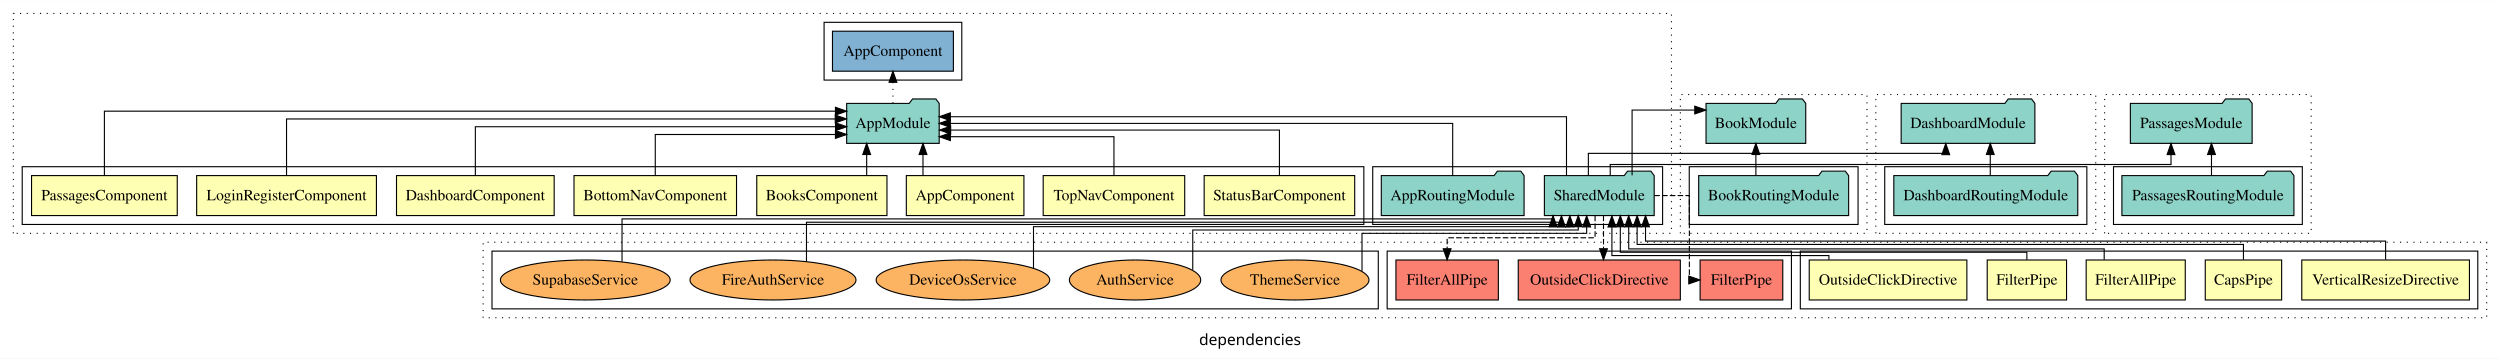
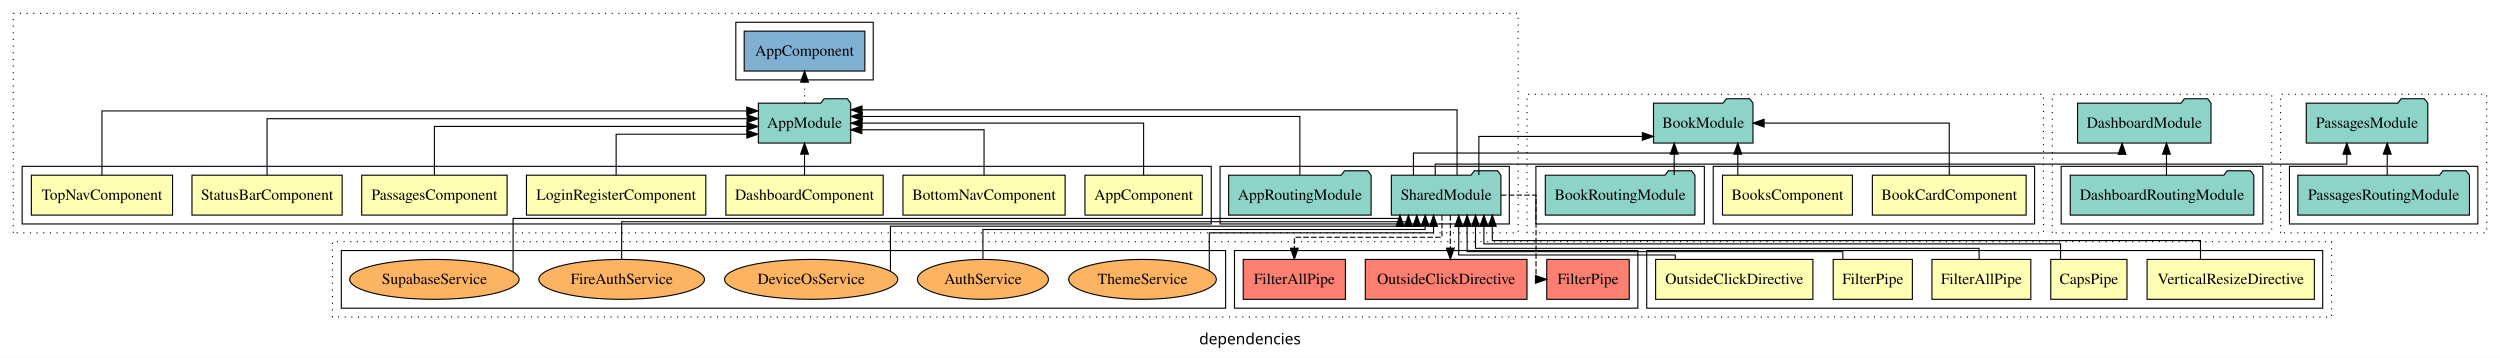
- <svg xmlns="http://www.w3.org/2000/svg" width="2251pt" height="323pt" viewBox="0.00 0.00 2251.00 322.80">
+ <svg xmlns="http://www.w3.org/2000/svg" width="2256pt" height="323pt" viewBox="0.00 0.00 2256.00 322.80">
  <g id="graph0" class="graph" transform="scale(1 1) rotate(0) translate(4 318.8)">
-     <polygon fill="white" stroke="transparent" points="-4,4 -4,-318.8 2247,-318.8 2247,4 -4,4" />
-     <text text-anchor="middle" x="1121.5" y="-8.2" font-family="sans-serif" font-size="14.00">dependencies</text>
+     <polygon fill="white" stroke="transparent" points="-4,4 -4,-318.8 2252,-318.8 2252,4 -4,4" />
+     <text text-anchor="middle" x="1124" y="-8.2" font-family="sans-serif" font-size="14.00">dependencies</text>
    <g id="clust1" class="cluster">
-       <polygon fill="none" stroke="black" stroke-dasharray="1,5" points="8,-108.8 8,-306.8 1501,-306.8 1501,-108.8 8,-108.8" />
+       <polygon fill="none" stroke="black" stroke-dasharray="1,5" points="8,-108.8 8,-306.8 1366,-306.8 1366,-108.8 8,-108.8" />
    </g>
    <g id="clust2" class="cluster">
-       <polygon fill="none" stroke="black" points="16,-116.8 16,-168.8 1224,-168.8 1224,-116.8 16,-116.8" />
-     </g>
-     <g id="clust11" class="cluster">
-       <polygon fill="none" stroke="black" points="1232,-116.8 1232,-168.8 1493,-168.8 1493,-116.8 1232,-116.8" />
-     </g>
-     <g id="clust13" class="cluster">
-       <polygon fill="none" stroke="black" points="738,-246.8 738,-298.8 862,-298.8 862,-246.8 738,-246.8" />
+       <polygon fill="none" stroke="black" points="16,-116.8 16,-168.8 1089,-168.8 1089,-116.8 16,-116.8" />
+     </g>
+     <g id="clust10" class="cluster">
+       <polygon fill="none" stroke="black" points="1097,-116.8 1097,-168.8 1358,-168.8 1358,-116.8 1097,-116.8" />
+     </g>
+     <g id="clust12" class="cluster">
+       <polygon fill="none" stroke="black" points="660,-246.8 660,-298.8 784,-298.8 784,-246.8 660,-246.8" />
+     </g>
+     <g id="clust20" class="cluster">
+       <polygon fill="none" stroke="black" stroke-dasharray="1,5" points="1374,-108.8 1374,-233.8 1840,-233.8 1840,-108.8 1374,-108.8" />
    </g>
    <g id="clust21" class="cluster">
-       <polygon fill="none" stroke="black" stroke-dasharray="1,5" points="1509,-108.8 1509,-233.8 1677,-233.8 1677,-108.8 1509,-108.8" />
-     </g>
-     <g id="clust23" class="cluster">
-       <polygon fill="none" stroke="black" points="1517,-116.8 1517,-168.8 1669,-168.8 1669,-116.8 1517,-116.8" />
-     </g>
-     <g id="clust33" class="cluster">
-       <polygon fill="none" stroke="black" stroke-dasharray="1,5" points="1685,-108.8 1685,-233.8 1883,-233.8 1883,-108.8 1685,-108.8" />
-     </g>
-     <g id="clust35" class="cluster">
-       <polygon fill="none" stroke="black" points="1693,-116.8 1693,-168.8 1875,-168.8 1875,-116.8 1693,-116.8" />
-     </g>
-     <g id="clust45" class="cluster">
-       <polygon fill="none" stroke="black" stroke-dasharray="1,5" points="1891,-108.8 1891,-233.8 2077,-233.8 2077,-108.8 1891,-108.8" />
-     </g>
-     <g id="clust47" class="cluster">
-       <polygon fill="none" stroke="black" points="1899,-116.8 1899,-168.8 2069,-168.8 2069,-116.8 1899,-116.8" />
-     </g>
-     <g id="clust57" class="cluster">
-       <polygon fill="none" stroke="black" stroke-dasharray="1,5" points="431,-32.8 431,-100.8 2235,-100.8 2235,-32.8 431,-32.8" />
+       <polygon fill="none" stroke="black" points="1542,-116.8 1542,-168.8 1832,-168.8 1832,-116.8 1542,-116.8" />
+     </g>
+     <g id="clust24" class="cluster">
+       <polygon fill="none" stroke="black" points="1382,-116.8 1382,-168.8 1534,-168.8 1534,-116.8 1382,-116.8" />
+     </g>
+     <g id="clust34" class="cluster">
+       <polygon fill="none" stroke="black" stroke-dasharray="1,5" points="1848,-108.8 1848,-233.8 2046,-233.8 2046,-108.8 1848,-108.8" />
+     </g>
+     <g id="clust36" class="cluster">
+       <polygon fill="none" stroke="black" points="1856,-116.8 1856,-168.8 2038,-168.8 2038,-116.8 1856,-116.8" />
+     </g>
+     <g id="clust46" class="cluster">
+       <polygon fill="none" stroke="black" stroke-dasharray="1,5" points="2054,-108.8 2054,-233.8 2240,-233.8 2240,-108.8 2054,-108.8" />
+     </g>
+     <g id="clust48" class="cluster">
+       <polygon fill="none" stroke="black" points="2062,-116.8 2062,-168.8 2232,-168.8 2232,-116.8 2062,-116.8" />
    </g>
    <g id="clust58" class="cluster">
-       <polygon fill="none" stroke="black" points="1617,-40.8 1617,-92.8 2227,-92.8 2227,-40.8 1617,-40.8" />
-     </g>
-     <g id="clust65" class="cluster">
-       <polygon fill="none" stroke="black" points="1245,-40.8 1245,-92.8 1609,-92.8 1609,-40.8 1245,-40.8" />
-     </g>
-     <g id="clust67" class="cluster">
-       <polygon fill="none" stroke="black" points="439,-40.8 439,-92.8 1237,-92.8 1237,-40.8 439,-40.8" />
+       <polygon fill="none" stroke="black" stroke-dasharray="1,5" points="296,-32.8 296,-100.8 2100,-100.8 2100,-32.8 296,-32.8" />
+     </g>
+     <g id="clust59" class="cluster">
+       <polygon fill="none" stroke="black" points="1482,-40.8 1482,-92.8 2092,-92.8 2092,-40.8 1482,-40.8" />
+     </g>
+     <g id="clust66" class="cluster">
+       <polygon fill="none" stroke="black" points="1110,-40.8 1110,-92.8 1474,-92.8 1474,-40.8 1110,-40.8" />
+     </g>
+     <g id="clust68" class="cluster">
+       <polygon fill="none" stroke="black" points="304,-40.8 304,-92.8 1102,-92.8 1102,-40.8 304,-40.8" />
    </g>
    <g id="node1" class="node">
-       <polygon fill="#ffffb3" stroke="black" points="917.94,-160.8 812.06,-160.8 812.06,-124.8 917.94,-124.8 917.94,-160.8" />
-       <text text-anchor="middle" x="865" y="-138.6" font-family="Times,serif" font-size="14.00">AppComponent</text>
+       <polygon fill="#ffffb3" stroke="black" points="1080.94,-160.8 975.06,-160.8 975.06,-124.8 1080.94,-124.8 1080.94,-160.8" />
+       <text text-anchor="middle" x="1028" y="-138.6" font-family="Times,serif" font-size="14.00">AppComponent</text>
+     </g>
+     <g id="node8" class="node">
+       <polygon fill="#8dd3c7" stroke="black" points="763.66,-225.8 760.66,-229.8 739.66,-229.8 736.66,-225.8 680.34,-225.8 680.34,-189.8 763.66,-189.8 763.66,-225.8" />
+       <text text-anchor="middle" x="722" y="-203.6" font-family="Times,serif" font-size="14.00">AppModule</text>
+     </g>
+     <g id="edge1" class="edge">
+       <path fill="none" stroke="black" d="M1028,-160.91C1028,-180.14 1028,-207.8 1028,-207.8 1028,-207.8 773.91,-207.8 773.91,-207.8" />
+       <polygon fill="black" stroke="black" points="773.91,-204.3 763.91,-207.8 773.91,-211.3 773.91,-204.3" />
+     </g>
+     <g id="node2" class="node">
+       <polygon fill="#ffffb3" stroke="black" points="957.16,-160.8 810.84,-160.8 810.84,-124.8 957.16,-124.8 957.16,-160.8" />
+       <text text-anchor="middle" x="884" y="-138.6" font-family="Times,serif" font-size="14.00">BottomNavComponent</text>
+     </g>
+     <g id="edge2" class="edge">
+       <path fill="none" stroke="black" d="M884,-160.82C884,-178.17 884,-201.8 884,-201.8 884,-201.8 773.72,-201.8 773.72,-201.8" />
+       <polygon fill="black" stroke="black" points="773.72,-198.3 763.72,-201.8 773.72,-205.3 773.72,-198.3" />
+     </g>
+     <g id="node3" class="node">
+       <polygon fill="#ffffb3" stroke="black" points="792.98,-160.8 651.02,-160.8 651.02,-124.8 792.98,-124.8 792.98,-160.8" />
+       <text text-anchor="middle" x="722" y="-138.6" font-family="Times,serif" font-size="14.00">DashboardComponent</text>
+     </g>
+     <g id="edge3" class="edge">
+       <path fill="none" stroke="black" d="M722,-160.91C722,-160.91 722,-179.79 722,-179.79" />
+       <polygon fill="black" stroke="black" points="718.5,-179.79 722,-189.79 725.5,-179.79 718.5,-179.79" />
+     </g>
+     <g id="node4" class="node">
+       <polygon fill="#ffffb3" stroke="black" points="632.93,-160.8 471.07,-160.8 471.07,-124.8 632.93,-124.8 632.93,-160.8" />
+       <text text-anchor="middle" x="552" y="-138.6" font-family="Times,serif" font-size="14.00">LoginRegisterComponent</text>
+     </g>
+     <g id="edge4" class="edge">
+       <path fill="none" stroke="black" d="M552,-160.81C552,-176.85 552,-197.8 552,-197.8 552,-197.8 669.98,-197.8 669.98,-197.8" />
+       <polygon fill="black" stroke="black" points="669.98,-201.3 679.98,-197.8 669.98,-194.3 669.98,-201.3" />
+     </g>
+     <g id="node5" class="node">
+       <polygon fill="#ffffb3" stroke="black" points="453.6,-160.8 322.4,-160.8 322.4,-124.8 453.6,-124.8 453.6,-160.8" />
+       <text text-anchor="middle" x="388" y="-138.6" font-family="Times,serif" font-size="14.00">PassagesComponent</text>
+     </g>
+     <g id="edge5" class="edge">
+       <path fill="none" stroke="black" d="M388,-161.07C388,-179.36 388,-204.8 388,-204.8 388,-204.8 670.04,-204.8 670.04,-204.8" />
+       <polygon fill="black" stroke="black" points="670.04,-208.3 680.04,-204.8 670.04,-201.3 670.04,-208.3" />
+     </g>
+     <g id="node6" class="node">
+       <polygon fill="#ffffb3" stroke="black" points="304.77,-160.8 169.23,-160.8 169.23,-124.8 304.77,-124.8 304.77,-160.8" />
+       <text text-anchor="middle" x="237" y="-138.6" font-family="Times,serif" font-size="14.00">StatusBarComponent</text>
+     </g>
+     <g id="edge6" class="edge">
+       <path fill="none" stroke="black" d="M237,-160.93C237,-181.37 237,-211.8 237,-211.8 237,-211.8 670.23,-211.8 670.23,-211.8" />
+       <polygon fill="black" stroke="black" points="670.23,-215.3 680.23,-211.8 670.23,-208.3 670.23,-215.3" />
+     </g>
+     <g id="node7" class="node">
+       <polygon fill="#ffffb3" stroke="black" points="151.71,-160.8 24.29,-160.8 24.29,-124.8 151.71,-124.8 151.71,-160.8" />
+       <text text-anchor="middle" x="88" y="-138.6" font-family="Times,serif" font-size="14.00">TopNavComponent</text>
+     </g>
+     <g id="edge7" class="edge">
+       <path fill="none" stroke="black" d="M88,-160.81C88,-183.29 88,-218.8 88,-218.8 88,-218.8 669.91,-218.8 669.91,-218.8" />
+       <polygon fill="black" stroke="black" points="669.91,-222.3 679.91,-218.8 669.91,-215.3 669.91,-222.3" />
+     </g>
+     <g id="node11" class="node">
+       <polygon fill="#80b1d3" stroke="black" points="776.44,-290.8 667.56,-290.8 667.56,-254.8 776.44,-254.8 776.44,-290.8" />
+       <text text-anchor="middle" x="722" y="-268.6" font-family="Times,serif" font-size="14.00">AppComponent </text>
+     </g>
+     <g id="edge10" class="edge">
+       <path fill="none" stroke="black" stroke-dasharray="1,5" d="M722,-225.91C722,-225.91 722,-244.79 722,-244.79" />
+       <polygon fill="black" stroke="black" points="718.5,-244.79 722,-254.79 725.5,-244.79 718.5,-244.79" />
    </g>
    <g id="node9" class="node">
-       <polygon fill="#8dd3c7" stroke="black" points="841.66,-225.8 838.66,-229.8 817.66,-229.8 814.66,-225.8 758.34,-225.8 758.34,-189.8 841.66,-189.8 841.66,-225.8" />
-       <text text-anchor="middle" x="800" y="-203.6" font-family="Times,serif" font-size="14.00">AppModule</text>
-     </g>
-     <g id="edge1" class="edge">
-       <path fill="none" stroke="black" d="M827.06,-160.91C827.06,-160.91 827.06,-179.79 827.06,-179.79" />
-       <polygon fill="black" stroke="black" points="823.56,-179.79 827.06,-189.79 830.56,-179.79 823.56,-179.79" />
-     </g>
-     <g id="node2" class="node">
-       <polygon fill="#ffffb3" stroke="black" points="794.62,-160.8 677.38,-160.8 677.38,-124.8 794.62,-124.8 794.62,-160.8" />
-       <text text-anchor="middle" x="736" y="-138.6" font-family="Times,serif" font-size="14.00">BooksComponent</text>
-     </g>
-     <g id="edge2" class="edge">
-       <path fill="none" stroke="black" d="M776.36,-160.91C776.36,-160.91 776.36,-179.79 776.36,-179.79" />
-       <polygon fill="black" stroke="black" points="772.86,-179.79 776.36,-189.79 779.86,-179.79 772.86,-179.79" />
-     </g>
-     <g id="node3" class="node">
-       <polygon fill="#ffffb3" stroke="black" points="659.16,-160.8 512.84,-160.8 512.84,-124.8 659.16,-124.8 659.16,-160.8" />
-       <text text-anchor="middle" x="586" y="-138.6" font-family="Times,serif" font-size="14.00">BottomNavComponent</text>
-     </g>
-     <g id="edge3" class="edge">
-       <path fill="none" stroke="black" d="M586,-160.81C586,-176.85 586,-197.8 586,-197.8 586,-197.8 748.23,-197.8 748.23,-197.8" />
-       <polygon fill="black" stroke="black" points="748.23,-201.3 758.23,-197.8 748.23,-194.3 748.23,-201.3" />
-     </g>
-     <g id="node4" class="node">
-       <polygon fill="#ffffb3" stroke="black" points="494.98,-160.8 353.02,-160.8 353.02,-124.8 494.98,-124.8 494.98,-160.8" />
-       <text text-anchor="middle" x="424" y="-138.6" font-family="Times,serif" font-size="14.00">DashboardComponent</text>
-     </g>
-     <g id="edge4" class="edge">
-       <path fill="none" stroke="black" d="M424,-161.07C424,-179.36 424,-204.8 424,-204.8 424,-204.8 748.32,-204.8 748.32,-204.8" />
-       <polygon fill="black" stroke="black" points="748.32,-208.3 758.32,-204.8 748.32,-201.3 748.32,-208.3" />
-     </g>
-     <g id="node5" class="node">
-       <polygon fill="#ffffb3" stroke="black" points="334.93,-160.8 173.07,-160.8 173.07,-124.8 334.93,-124.8 334.93,-160.8" />
-       <text text-anchor="middle" x="254" y="-138.6" font-family="Times,serif" font-size="14.00">LoginRegisterComponent</text>
-     </g>
-     <g id="edge5" class="edge">
-       <path fill="none" stroke="black" d="M254,-160.93C254,-181.37 254,-211.8 254,-211.8 254,-211.8 748.06,-211.8 748.06,-211.8" />
-       <polygon fill="black" stroke="black" points="748.06,-215.3 758.06,-211.8 748.06,-208.3 748.06,-215.3" />
-     </g>
-     <g id="node6" class="node">
-       <polygon fill="#ffffb3" stroke="black" points="155.6,-160.8 24.4,-160.8 24.4,-124.8 155.6,-124.8 155.6,-160.8" />
-       <text text-anchor="middle" x="90" y="-138.6" font-family="Times,serif" font-size="14.00">PassagesComponent</text>
-     </g>
-     <g id="edge6" class="edge">
-       <path fill="none" stroke="black" d="M90,-160.81C90,-183.29 90,-218.8 90,-218.8 90,-218.8 748.24,-218.8 748.24,-218.8" />
-       <polygon fill="black" stroke="black" points="748.24,-222.3 758.24,-218.8 748.24,-215.3 748.24,-222.3" />
-     </g>
-     <g id="node7" class="node">
-       <polygon fill="#ffffb3" stroke="black" points="1215.77,-160.8 1080.23,-160.8 1080.23,-124.8 1215.77,-124.8 1215.77,-160.8" />
-       <text text-anchor="middle" x="1148" y="-138.6" font-family="Times,serif" font-size="14.00">StatusBarComponent</text>
-     </g>
-     <g id="edge7" class="edge">
-       <path fill="none" stroke="black" d="M1148,-160.82C1148,-178.17 1148,-201.8 1148,-201.8 1148,-201.8 851.98,-201.8 851.98,-201.8" />
-       <polygon fill="black" stroke="black" points="851.98,-198.3 841.98,-201.8 851.98,-205.3 851.98,-198.3" />
-     </g>
-     <g id="node8" class="node">
-       <polygon fill="#ffffb3" stroke="black" points="1062.71,-160.8 935.29,-160.8 935.29,-124.8 1062.71,-124.8 1062.71,-160.8" />
-       <text text-anchor="middle" x="999" y="-138.6" font-family="Times,serif" font-size="14.00">TopNavComponent</text>
+       <polygon fill="#8dd3c7" stroke="black" points="1233.28,-160.8 1230.28,-164.8 1209.28,-164.8 1206.28,-160.8 1104.72,-160.8 1104.72,-124.8 1233.28,-124.8 1233.28,-160.8" />
+       <text text-anchor="middle" x="1169" y="-138.6" font-family="Times,serif" font-size="14.00">AppRoutingModule</text>
    </g>
    <g id="edge8" class="edge">
-       <path fill="none" stroke="black" d="M999,-161.04C999,-176.37 999,-195.8 999,-195.8 999,-195.8 851.72,-195.8 851.72,-195.8" />
-       <polygon fill="black" stroke="black" points="851.72,-192.3 841.72,-195.8 851.72,-199.3 851.72,-192.3" />
+       <path fill="none" stroke="black" d="M1169,-161.08C1169,-182.12 1169,-213.8 1169,-213.8 1169,-213.8 774.05,-213.8 774.05,-213.8" />
+       <polygon fill="black" stroke="black" points="774.05,-210.3 764.05,-213.8 774.05,-217.3 774.05,-210.3" />
+     </g>
+     <g id="node10" class="node">
+       <polygon fill="#8dd3c7" stroke="black" points="1350.43,-160.8 1347.43,-164.8 1326.43,-164.8 1323.43,-160.8 1251.57,-160.8 1251.57,-124.8 1350.43,-124.8 1350.43,-160.8" />
+       <text text-anchor="middle" x="1301" y="-138.6" font-family="Times,serif" font-size="14.00">SharedModule</text>
+     </g>
+     <g id="edge9" class="edge">
+       <path fill="none" stroke="black" d="M1310.84,-161.05C1310.84,-183.82 1310.84,-219.8 1310.84,-219.8 1310.84,-219.8 773.88,-219.8 773.88,-219.8" />
+       <polygon fill="black" stroke="black" points="773.88,-216.3 763.88,-219.8 773.88,-223.3 773.88,-216.3" />
+     </g>
+     <g id="node14" class="node">
+       <polygon fill="#8dd3c7" stroke="black" points="1577.89,-225.8 1574.89,-229.8 1553.89,-229.8 1550.89,-225.8 1488.11,-225.8 1488.11,-189.8 1577.89,-189.8 1577.89,-225.8" />
+       <text text-anchor="middle" x="1533" y="-203.6" font-family="Times,serif" font-size="14.00">BookModule</text>
+     </g>
+     <g id="edge14" class="edge">
+       <path fill="none" stroke="black" d="M1330.53,-161.04C1330.53,-176.37 1330.53,-195.8 1330.53,-195.8 1330.53,-195.8 1478.06,-195.8 1478.06,-195.8" />
+       <polygon fill="black" stroke="black" points="1478.07,-199.3 1488.06,-195.8 1478.06,-192.3 1478.07,-199.3" />
+     </g>
+     <g id="node17" class="node">
+       <polygon fill="#8dd3c7" stroke="black" points="1991.2,-225.8 1988.2,-229.8 1967.2,-229.8 1964.2,-225.8 1870.8,-225.8 1870.8,-189.8 1991.2,-189.8 1991.2,-225.8" />
+       <text text-anchor="middle" x="1931" y="-203.6" font-family="Times,serif" font-size="14.00">DashboardModule</text>
+     </g>
+     <g id="edge16" class="edge">
+       <path fill="none" stroke="black" d="M1271.47,-160.91C1271.47,-170.7 1271.47,-180.8 1271.47,-180.8 1271.47,-180.8 1910.97,-180.8 1910.97,-180.8 1910.97,-180.8 1910.97,-181.68 1910.97,-181.68" />
+       <polygon fill="black" stroke="black" points="1907.47,-179.64 1910.97,-189.64 1914.47,-179.64 1907.47,-179.64" />
+     </g>
+     <g id="node19" class="node">
+       <polygon fill="#8dd3c7" stroke="black" points="2186.82,-225.8 2183.82,-229.8 2162.82,-229.8 2159.82,-225.8 2077.18,-225.8 2077.18,-189.8 2186.82,-189.8 2186.82,-225.8" />
+       <text text-anchor="middle" x="2132" y="-203.6" font-family="Times,serif" font-size="14.00">PassagesModule</text>
+     </g>
+     <g id="edge18" class="edge">
+       <path fill="none" stroke="black" d="M1291.16,-161.01C1291.16,-166.35 1291.16,-170.8 1291.16,-170.8 1291.16,-170.8 2113.78,-170.8 2113.78,-170.8 2113.78,-170.8 2113.78,-179.73 2113.78,-179.73" />
+       <polygon fill="black" stroke="black" points="2110.28,-179.73 2113.78,-189.73 2117.28,-179.73 2110.28,-179.73" />
+     </g>
+     <g id="node25" class="node">
+       <polygon fill="#fb8072" stroke="black" points="1210.11,-84.8 1117.89,-84.8 1117.89,-48.8 1210.11,-48.8 1210.11,-84.8" />
+       <text text-anchor="middle" x="1164" y="-62.6" font-family="Times,serif" font-size="14.00">FilterAllPipe </text>
+     </g>
+     <g id="edge24" class="edge">
+       <path fill="none" stroke="black" stroke-dasharray="5,2" d="M1297.21,-124.69C1297.21,-114.9 1297.21,-104.8 1297.21,-104.8 1297.21,-104.8 1164,-104.8 1164,-104.8 1164,-104.8 1164,-94.91 1164,-94.91" />
+       <polygon fill="black" stroke="black" points="1167.5,-94.91 1164,-84.91 1160.5,-94.91 1167.5,-94.91" />
+     </g>
+     <g id="node26" class="node">
+       <polygon fill="#fb8072" stroke="black" points="1466.22,-84.8 1391.78,-84.8 1391.78,-48.8 1466.22,-48.8 1466.22,-84.8" />
+       <text text-anchor="middle" x="1429" y="-62.6" font-family="Times,serif" font-size="14.00">FilterPipe </text>
+     </g>
+     <g id="edge25" class="edge">
+       <path fill="none" stroke="black" stroke-dasharray="5,2" d="M1350.52,-142.8C1367.41,-142.8 1382.11,-142.8 1382.11,-142.8 1382.11,-142.8 1382.11,-66.8 1382.11,-66.8 1382.11,-66.8 1383.06,-66.8 1383.06,-66.8" />
+       <polygon fill="black" stroke="black" points="1381.6,-70.3 1391.6,-66.8 1381.6,-63.3 1381.6,-70.3" />
+     </g>
+     <g id="node27" class="node">
+       <polygon fill="#fb8072" stroke="black" points="1373.97,-84.8 1228.03,-84.8 1228.03,-48.8 1373.97,-48.8 1373.97,-84.8" />
+       <text text-anchor="middle" x="1301" y="-62.6" font-family="Times,serif" font-size="14.00">OutsideClickDirective </text>
+     </g>
+     <g id="edge26" class="edge">
+       <path fill="none" stroke="black" stroke-dasharray="5,2" d="M1304.79,-124.79C1304.79,-124.79 1304.79,-94.95 1304.79,-94.95" />
+       <polygon fill="black" stroke="black" points="1308.29,-94.95 1304.79,-84.95 1301.29,-94.95 1308.29,-94.95" />
    </g>
    <g id="node12" class="node">
-       <polygon fill="#80b1d3" stroke="black" points="854.44,-290.8 745.56,-290.8 745.56,-254.8 854.44,-254.8 854.44,-290.8" />
-       <text text-anchor="middle" x="800" y="-268.6" font-family="Times,serif" font-size="14.00">AppComponent </text>
+       <polygon fill="#ffffb3" stroke="black" points="1824.38,-160.8 1685.62,-160.8 1685.62,-124.8 1824.38,-124.8 1824.38,-160.8" />
+       <text text-anchor="middle" x="1755" y="-138.6" font-family="Times,serif" font-size="14.00">BookCardComponent</text>
    </g>
    <g id="edge11" class="edge">
-       <path fill="none" stroke="black" stroke-dasharray="1,5" d="M800,-225.91C800,-225.91 800,-244.79 800,-244.79" />
-       <polygon fill="black" stroke="black" points="796.5,-244.79 800,-254.79 803.5,-244.79 796.5,-244.79" />
-     </g>
-     <g id="node10" class="node">
-       <polygon fill="#8dd3c7" stroke="black" points="1368.28,-160.8 1365.28,-164.8 1344.28,-164.8 1341.28,-160.8 1239.72,-160.8 1239.72,-124.8 1368.28,-124.8 1368.28,-160.8" />
-       <text text-anchor="middle" x="1304" y="-138.6" font-family="Times,serif" font-size="14.00">AppRoutingModule</text>
-     </g>
-     <g id="edge9" class="edge">
-       <path fill="none" stroke="black" d="M1304,-160.91C1304,-180.14 1304,-207.8 1304,-207.8 1304,-207.8 851.67,-207.8 851.67,-207.8" />
-       <polygon fill="black" stroke="black" points="851.67,-204.3 841.67,-207.8 851.67,-211.3 851.67,-204.3" />
-     </g>
-     <g id="node11" class="node">
-       <polygon fill="#8dd3c7" stroke="black" points="1485.43,-160.8 1482.43,-164.8 1461.43,-164.8 1458.43,-160.8 1386.57,-160.8 1386.57,-124.8 1485.43,-124.8 1485.43,-160.8" />
-       <text text-anchor="middle" x="1436" y="-138.6" font-family="Times,serif" font-size="14.00">SharedModule</text>
-     </g>
-     <g id="edge10" class="edge">
-       <path fill="none" stroke="black" d="M1406.47,-161.08C1406.47,-182.12 1406.47,-213.8 1406.47,-213.8 1406.47,-213.8 851.69,-213.8 851.69,-213.8" />
-       <polygon fill="black" stroke="black" points="851.69,-210.3 841.69,-213.8 851.69,-217.3 851.69,-210.3" />
-     </g>
-     <g id="node14" class="node">
-       <polygon fill="#8dd3c7" stroke="black" points="1621.89,-225.8 1618.89,-229.8 1597.89,-229.8 1594.89,-225.8 1532.11,-225.8 1532.11,-189.8 1621.89,-189.8 1621.89,-225.8" />
-       <text text-anchor="middle" x="1577" y="-203.6" font-family="Times,serif" font-size="14.00">BookModule</text>
+       <path fill="none" stroke="black" d="M1755,-160.91C1755,-180.14 1755,-207.8 1755,-207.8 1755,-207.8 1587.93,-207.8 1587.93,-207.8" />
+       <polygon fill="black" stroke="black" points="1587.93,-204.3 1577.93,-207.8 1587.92,-211.3 1587.93,-204.3" />
+     </g>
+     <g id="node13" class="node">
+       <polygon fill="#ffffb3" stroke="black" points="1667.62,-160.8 1550.38,-160.8 1550.38,-124.8 1667.62,-124.8 1667.62,-160.8" />
+       <text text-anchor="middle" x="1609" y="-138.6" font-family="Times,serif" font-size="14.00">BooksComponent</text>
+     </g>
+     <g id="edge12" class="edge">
+       <path fill="none" stroke="black" d="M1564.19,-160.91C1564.19,-160.91 1564.19,-179.79 1564.19,-179.79" />
+       <polygon fill="black" stroke="black" points="1560.69,-179.79 1564.19,-189.79 1567.69,-179.79 1560.69,-179.79" />
+     </g>
+     <g id="node15" class="node">
+       <polygon fill="#8dd3c7" stroke="black" points="1525.51,-160.8 1522.51,-164.8 1501.51,-164.8 1498.51,-160.8 1390.49,-160.8 1390.49,-124.8 1525.51,-124.8 1525.51,-160.8" />
+       <text text-anchor="middle" x="1458" y="-138.6" font-family="Times,serif" font-size="14.00">BookRoutingModule</text>
    </g>
    <g id="edge13" class="edge">
-       <path fill="none" stroke="black" d="M1465.53,-161.05C1465.53,-183.82 1465.53,-219.8 1465.53,-219.8 1465.53,-219.8 1521.98,-219.8 1521.98,-219.8" />
-       <polygon fill="black" stroke="black" points="1521.98,-223.3 1531.98,-219.8 1521.98,-216.3 1521.98,-223.3" />
+       <path fill="none" stroke="black" d="M1506.78,-160.91C1506.78,-160.91 1506.78,-179.79 1506.78,-179.79" />
+       <polygon fill="black" stroke="black" points="1503.28,-179.79 1506.78,-189.79 1510.28,-179.79 1503.28,-179.79" />
    </g>
    <g id="node16" class="node">
-       <polygon fill="#8dd3c7" stroke="black" points="1828.2,-225.8 1825.2,-229.8 1804.2,-229.8 1801.2,-225.8 1707.8,-225.8 1707.8,-189.8 1828.2,-189.8 1828.2,-225.8" />
-       <text text-anchor="middle" x="1768" y="-203.6" font-family="Times,serif" font-size="14.00">DashboardModule</text>
+       <polygon fill="#8dd3c7" stroke="black" points="2029.82,-160.8 2026.82,-164.8 2005.82,-164.8 2002.82,-160.8 1864.18,-160.8 1864.18,-124.8 2029.82,-124.8 2029.82,-160.8" />
+       <text text-anchor="middle" x="1947" y="-138.6" font-family="Times,serif" font-size="14.00">DashboardRoutingModule</text>
    </g>
    <g id="edge15" class="edge">
-       <path fill="none" stroke="black" d="M1426.16,-160.91C1426.16,-170.7 1426.16,-180.8 1426.16,-180.8 1426.16,-180.8 1747.97,-180.8 1747.97,-180.8 1747.97,-180.8 1747.97,-181.68 1747.97,-181.68" />
-       <polygon fill="black" stroke="black" points="1744.47,-179.64 1747.97,-189.64 1751.47,-179.64 1744.47,-179.64" />
+       <path fill="none" stroke="black" d="M1951.03,-160.91C1951.03,-160.91 1951.03,-179.79 1951.03,-179.79" />
+       <polygon fill="black" stroke="black" points="1947.53,-179.79 1951.03,-189.79 1954.53,-179.79 1947.53,-179.79" />
    </g>
    <g id="node18" class="node">
-       <polygon fill="#8dd3c7" stroke="black" points="2023.82,-225.8 2020.82,-229.8 1999.82,-229.8 1996.82,-225.8 1914.18,-225.8 1914.18,-189.8 2023.82,-189.8 2023.82,-225.8" />
-       <text text-anchor="middle" x="1969" y="-203.6" font-family="Times,serif" font-size="14.00">PassagesModule</text>
+       <polygon fill="#8dd3c7" stroke="black" points="2224.44,-160.8 2221.44,-164.8 2200.44,-164.8 2197.44,-160.8 2069.56,-160.8 2069.56,-124.8 2224.44,-124.8 2224.44,-160.8" />
+       <text text-anchor="middle" x="2147" y="-138.6" font-family="Times,serif" font-size="14.00">PassagesRoutingModule</text>
    </g>
    <g id="edge17" class="edge">
-       <path fill="none" stroke="black" d="M1445.84,-161.01C1445.84,-166.35 1445.84,-170.8 1445.84,-170.8 1445.84,-170.8 1950.78,-170.8 1950.78,-170.8 1950.78,-170.8 1950.78,-179.73 1950.78,-179.73" />
-       <polygon fill="black" stroke="black" points="1947.28,-179.73 1950.78,-189.73 1954.28,-179.73 1947.28,-179.73" />
+       <path fill="none" stroke="black" d="M2150.22,-160.91C2150.22,-160.91 2150.22,-179.79 2150.22,-179.79" />
+       <polygon fill="black" stroke="black" points="2146.72,-179.79 2150.22,-189.79 2153.72,-179.79 2146.72,-179.79" />
+     </g>
+     <g id="node20" class="node">
+       <polygon fill="#ffffb3" stroke="black" points="1915.39,-84.8 1846.61,-84.8 1846.61,-48.8 1915.39,-48.8 1915.39,-84.8" />
+       <text text-anchor="middle" x="1881" y="-62.6" font-family="Times,serif" font-size="14.00">CapsPipe</text>
+     </g>
+     <g id="edge19" class="edge">
+       <path fill="none" stroke="black" d="M1855.45,-85.04C1855.45,-92.23 1855.45,-98.8 1855.45,-98.8 1855.45,-98.8 1335.07,-98.8 1335.07,-98.8 1335.07,-98.8 1335.07,-114.65 1335.07,-114.65" />
+       <polygon fill="black" stroke="black" points="1331.57,-114.65 1335.07,-124.65 1338.57,-114.65 1331.57,-114.65" />
+     </g>
+     <g id="node21" class="node">
+       <polygon fill="#ffffb3" stroke="black" points="1828.61,-84.8 1739.39,-84.8 1739.39,-48.8 1828.61,-48.8 1828.61,-84.8" />
+       <text text-anchor="middle" x="1784" y="-62.6" font-family="Times,serif" font-size="14.00">FilterAllPipe</text>
+     </g>
+     <g id="edge20" class="edge">
+       <path fill="none" stroke="black" d="M1781.94,-85.01C1781.94,-90.35 1781.94,-94.8 1781.94,-94.8 1781.94,-94.8 1327.5,-94.8 1327.5,-94.8 1327.5,-94.8 1327.5,-114.65 1327.5,-114.65" />
+       <polygon fill="black" stroke="black" points="1324,-114.65 1327.5,-124.65 1331,-114.65 1324,-114.65" />
+     </g>
+     <g id="node22" class="node">
+       <polygon fill="#ffffb3" stroke="black" points="1721.72,-84.8 1650.28,-84.8 1650.28,-48.8 1721.72,-48.8 1721.72,-84.8" />
+       <text text-anchor="middle" x="1686" y="-62.6" font-family="Times,serif" font-size="14.00">FilterPipe</text>
+     </g>
+     <g id="edge21" class="edge">
+       <path fill="none" stroke="black" d="M1658.97,-84.97C1658.97,-88.85 1658.97,-91.8 1658.97,-91.8 1658.97,-91.8 1319.93,-91.8 1319.93,-91.8 1319.93,-91.8 1319.93,-114.68 1319.93,-114.68" />
+       <polygon fill="black" stroke="black" points="1316.43,-114.68 1319.93,-124.68 1323.43,-114.68 1316.43,-114.68" />
+     </g>
+     <g id="node23" class="node">
+       <polygon fill="#ffffb3" stroke="black" points="1631.97,-84.8 1490.03,-84.8 1490.03,-48.8 1631.97,-48.8 1631.97,-84.8" />
+       <text text-anchor="middle" x="1561" y="-62.6" font-family="Times,serif" font-size="14.00">OutsideClickDirective</text>
+     </g>
+     <g id="edge22" class="edge">
+       <path fill="none" stroke="black" d="M1507.76,-84.97C1507.76,-87.25 1507.76,-88.8 1507.76,-88.8 1507.76,-88.8 1312.36,-88.8 1312.36,-88.8 1312.36,-88.8 1312.36,-114.52 1312.36,-114.52" />
+       <polygon fill="black" stroke="black" points="1308.86,-114.52 1312.36,-124.52 1315.86,-114.52 1308.86,-114.52" />
    </g>
    <g id="node24" class="node">
-       <polygon fill="#fb8072" stroke="black" points="1345.11,-84.8 1252.89,-84.8 1252.89,-48.8 1345.11,-48.8 1345.11,-84.8" />
-       <text text-anchor="middle" x="1299" y="-62.6" font-family="Times,serif" font-size="14.00">FilterAllPipe </text>
+       <polygon fill="#ffffb3" stroke="black" points="2084.48,-84.8 1933.52,-84.8 1933.52,-48.8 2084.48,-48.8 2084.48,-84.8" />
+       <text text-anchor="middle" x="2009" y="-62.6" font-family="Times,serif" font-size="14.00">VerticalResizeDirective</text>
    </g>
    <g id="edge23" class="edge">
-       <path fill="none" stroke="black" stroke-dasharray="5,2" d="M1432.21,-124.69C1432.21,-114.9 1432.21,-104.8 1432.21,-104.8 1432.21,-104.8 1299,-104.8 1299,-104.8 1299,-104.8 1299,-94.91 1299,-94.91" />
-       <polygon fill="black" stroke="black" points="1302.5,-94.91 1299,-84.91 1295.5,-94.91 1302.5,-94.91" />
-     </g>
-     <g id="node25" class="node">
-       <polygon fill="#fb8072" stroke="black" points="1601.22,-84.8 1526.78,-84.8 1526.78,-48.8 1601.22,-48.8 1601.22,-84.8" />
-       <text text-anchor="middle" x="1564" y="-62.6" font-family="Times,serif" font-size="14.00">FilterPipe </text>
-     </g>
-     <g id="edge24" class="edge">
-       <path fill="none" stroke="black" stroke-dasharray="5,2" d="M1485.52,-142.8C1502.41,-142.8 1517.11,-142.8 1517.11,-142.8 1517.11,-142.8 1517.11,-66.8 1517.11,-66.8 1517.11,-66.8 1518.06,-66.8 1518.06,-66.8" />
-       <polygon fill="black" stroke="black" points="1516.6,-70.3 1526.6,-66.8 1516.6,-63.3 1516.6,-70.3" />
-     </g>
-     <g id="node26" class="node">
-       <polygon fill="#fb8072" stroke="black" points="1508.97,-84.8 1363.03,-84.8 1363.03,-48.8 1508.97,-48.8 1508.97,-84.8" />
-       <text text-anchor="middle" x="1436" y="-62.6" font-family="Times,serif" font-size="14.00">OutsideClickDirective </text>
-     </g>
-     <g id="edge25" class="edge">
-       <path fill="none" stroke="black" stroke-dasharray="5,2" d="M1439.79,-124.79C1439.79,-124.79 1439.79,-94.95 1439.79,-94.95" />
-       <polygon fill="black" stroke="black" points="1443.29,-94.95 1439.79,-84.95 1436.29,-94.95 1443.29,-94.95" />
-     </g>
-     <g id="node13" class="node">
-       <polygon fill="#8dd3c7" stroke="black" points="1660.51,-160.8 1657.51,-164.8 1636.51,-164.8 1633.51,-160.8 1525.49,-160.8 1525.49,-124.8 1660.51,-124.8 1660.51,-160.8" />
-       <text text-anchor="middle" x="1593" y="-138.6" font-family="Times,serif" font-size="14.00">BookRoutingModule</text>
-     </g>
-     <g id="edge12" class="edge">
-       <path fill="none" stroke="black" d="M1577,-160.91C1577,-160.91 1577,-179.79 1577,-179.79" />
-       <polygon fill="black" stroke="black" points="1573.5,-179.79 1577,-189.79 1580.5,-179.79 1573.5,-179.79" />
-     </g>
-     <g id="node15" class="node">
-       <polygon fill="#8dd3c7" stroke="black" points="1866.82,-160.8 1863.82,-164.8 1842.82,-164.8 1839.82,-160.8 1701.18,-160.8 1701.18,-124.8 1866.82,-124.8 1866.82,-160.8" />
-       <text text-anchor="middle" x="1784" y="-138.6" font-family="Times,serif" font-size="14.00">DashboardRoutingModule</text>
-     </g>
-     <g id="edge14" class="edge">
-       <path fill="none" stroke="black" d="M1788.03,-160.91C1788.03,-160.91 1788.03,-179.79 1788.03,-179.79" />
-       <polygon fill="black" stroke="black" points="1784.53,-179.79 1788.03,-189.79 1791.53,-179.79 1784.53,-179.79" />
-     </g>
-     <g id="node17" class="node">
-       <polygon fill="#8dd3c7" stroke="black" points="2061.44,-160.8 2058.44,-164.8 2037.44,-164.8 2034.44,-160.8 1906.56,-160.8 1906.56,-124.8 2061.44,-124.8 2061.44,-160.8" />
-       <text text-anchor="middle" x="1984" y="-138.6" font-family="Times,serif" font-size="14.00">PassagesRoutingModule</text>
-     </g>
-     <g id="edge16" class="edge">
-       <path fill="none" stroke="black" d="M1987.22,-160.91C1987.22,-160.91 1987.22,-179.79 1987.22,-179.79" />
-       <polygon fill="black" stroke="black" points="1983.72,-179.79 1987.22,-189.79 1990.72,-179.79 1983.72,-179.79" />
-     </g>
-     <g id="node19" class="node">
-       <polygon fill="#ffffb3" stroke="black" points="2050.39,-84.8 1981.61,-84.8 1981.61,-48.8 2050.39,-48.8 2050.39,-84.8" />
-       <text text-anchor="middle" x="2016" y="-62.6" font-family="Times,serif" font-size="14.00">CapsPipe</text>
-     </g>
-     <g id="edge18" class="edge">
-       <path fill="none" stroke="black" d="M2016,-85.04C2016,-92.23 2016,-98.8 2016,-98.8 2016,-98.8 1470.07,-98.8 1470.07,-98.8 1470.07,-98.8 1470.07,-114.65 1470.07,-114.65" />
-       <polygon fill="black" stroke="black" points="1466.57,-114.65 1470.07,-124.65 1473.57,-114.65 1466.57,-114.65" />
-     </g>
-     <g id="node20" class="node">
-       <polygon fill="#ffffb3" stroke="black" points="1963.61,-84.8 1874.39,-84.8 1874.39,-48.8 1963.61,-48.8 1963.61,-84.8" />
-       <text text-anchor="middle" x="1919" y="-62.6" font-family="Times,serif" font-size="14.00">FilterAllPipe</text>
-     </g>
-     <g id="edge19" class="edge">
-       <path fill="none" stroke="black" d="M1890.61,-85.01C1890.61,-90.35 1890.61,-94.8 1890.61,-94.8 1890.61,-94.8 1462.5,-94.8 1462.5,-94.8 1462.5,-94.8 1462.5,-114.65 1462.5,-114.65" />
-       <polygon fill="black" stroke="black" points="1459,-114.65 1462.5,-124.65 1466,-114.65 1459,-114.65" />
-     </g>
-     <g id="node21" class="node">
-       <polygon fill="#ffffb3" stroke="black" points="1856.72,-84.8 1785.28,-84.8 1785.28,-48.8 1856.72,-48.8 1856.72,-84.8" />
-       <text text-anchor="middle" x="1821" y="-62.6" font-family="Times,serif" font-size="14.00">FilterPipe</text>
-     </g>
-     <g id="edge20" class="edge">
-       <path fill="none" stroke="black" d="M1821,-84.97C1821,-88.85 1821,-91.8 1821,-91.8 1821,-91.8 1454.93,-91.8 1454.93,-91.8 1454.93,-91.8 1454.93,-114.68 1454.93,-114.68" />
-       <polygon fill="black" stroke="black" points="1451.43,-114.68 1454.93,-124.68 1458.43,-114.68 1451.43,-114.68" />
-     </g>
-     <g id="node22" class="node">
-       <polygon fill="#ffffb3" stroke="black" points="1766.97,-84.8 1625.03,-84.8 1625.03,-48.8 1766.97,-48.8 1766.97,-84.8" />
-       <text text-anchor="middle" x="1696" y="-62.6" font-family="Times,serif" font-size="14.00">OutsideClickDirective</text>
-     </g>
-     <g id="edge21" class="edge">
-       <path fill="none" stroke="black" d="M1642.76,-84.97C1642.76,-87.25 1642.76,-88.8 1642.76,-88.8 1642.76,-88.8 1447.36,-88.8 1447.36,-88.8 1447.36,-88.8 1447.36,-114.52 1447.36,-114.52" />
-       <polygon fill="black" stroke="black" points="1443.86,-114.52 1447.36,-124.52 1450.86,-114.52 1443.86,-114.52" />
-     </g>
-     <g id="node23" class="node">
-       <polygon fill="#ffffb3" stroke="black" points="2219.48,-84.8 2068.52,-84.8 2068.52,-48.8 2219.48,-48.8 2219.48,-84.8" />
-       <text text-anchor="middle" x="2144" y="-62.6" font-family="Times,serif" font-size="14.00">VerticalResizeDirective</text>
-     </g>
-     <g id="edge22" class="edge">
-       <path fill="none" stroke="black" d="M2144,-85.12C2144,-93.59 2144,-101.8 2144,-101.8 2144,-101.8 1477.64,-101.8 1477.64,-101.8 1477.64,-101.8 1477.64,-114.7 1477.64,-114.7" />
-       <polygon fill="black" stroke="black" points="1474.14,-114.7 1477.64,-124.7 1481.14,-114.7 1474.14,-114.7" />
-     </g>
-     <g id="node27" class="node">
-       <ellipse fill="#fdb462" stroke="black" cx="1018" cy="-66.8" rx="59.11" ry="18" />
-       <text text-anchor="middle" x="1018" y="-62.6" font-family="Times,serif" font-size="14.00">AuthService</text>
-     </g>
-     <g id="edge26" class="edge">
-       <path fill="none" stroke="black" d="M1069.96,-75.91C1069.96,-89.06 1069.96,-111.8 1069.96,-111.8 1069.96,-111.8 1417.07,-111.8 1417.07,-111.8 1417.07,-111.8 1417.07,-114.77 1417.07,-114.77" />
-       <polygon fill="black" stroke="black" points="1413.57,-114.77 1417.07,-124.77 1420.57,-114.77 1413.57,-114.77" />
+       <path fill="none" stroke="black" d="M1981.71,-85.12C1981.71,-93.59 1981.71,-101.8 1981.71,-101.8 1981.71,-101.8 1342.64,-101.8 1342.64,-101.8 1342.64,-101.8 1342.64,-114.7 1342.64,-114.7" />
+       <polygon fill="black" stroke="black" points="1339.14,-114.7 1342.64,-124.7 1346.14,-114.7 1339.14,-114.7" />
    </g>
    <g id="node28" class="node">
-       <ellipse fill="#fdb462" stroke="black" cx="863" cy="-66.8" rx="78.14" ry="18" />
-       <text text-anchor="middle" x="863" y="-62.6" font-family="Times,serif" font-size="14.00">DeviceOsService</text>
+       <ellipse fill="#fdb462" stroke="black" cx="883" cy="-66.8" rx="59.11" ry="18" />
+       <text text-anchor="middle" x="883" y="-62.6" font-family="Times,serif" font-size="14.00">AuthService</text>
    </g>
    <g id="edge27" class="edge">
-       <path fill="none" stroke="black" d="M926.56,-77.45C926.56,-91.59 926.56,-114.8 926.56,-114.8 926.56,-114.8 1409.5,-114.8 1409.5,-114.8 1409.5,-114.8 1409.5,-115.78 1409.5,-115.78" />
-       <polygon fill="black" stroke="black" points="1406,-114.59 1409.5,-124.59 1413,-114.59 1406,-114.59" />
+       <path fill="none" stroke="black" d="M883,-84.84C883,-97.36 883,-111.8 883,-111.8 883,-111.8 1282.07,-111.8 1282.07,-111.8 1282.07,-111.8 1282.07,-114.77 1282.07,-114.77" />
+       <polygon fill="black" stroke="black" points="1278.57,-114.77 1282.07,-124.77 1285.57,-114.77 1278.57,-114.77" />
    </g>
    <g id="node29" class="node">
-       <ellipse fill="#fdb462" stroke="black" cx="692" cy="-66.8" rx="74.73" ry="18" />
-       <text text-anchor="middle" x="692" y="-62.6" font-family="Times,serif" font-size="14.00">FireAuthService</text>
+       <ellipse fill="#fdb462" stroke="black" cx="728" cy="-66.8" rx="78.14" ry="18" />
+       <text text-anchor="middle" x="728" y="-62.6" font-family="Times,serif" font-size="14.00">DeviceOsService</text>
    </g>
    <g id="edge28" class="edge">
-       <path fill="none" stroke="black" d="M722.15,-83.54C722.15,-98.74 722.15,-118.8 722.15,-118.8 722.15,-118.8 1401.93,-118.8 1401.93,-118.8 1401.93,-118.8 1401.93,-119.38 1401.93,-119.38" />
-       <polygon fill="black" stroke="black" points="1398.43,-114.61 1401.93,-124.61 1405.43,-114.61 1398.43,-114.61" />
+       <path fill="none" stroke="black" d="M799.53,-74.3C799.53,-87.8 799.53,-114.8 799.53,-114.8 799.53,-114.8 1274.5,-114.8 1274.5,-114.8 1274.5,-114.8 1274.5,-115.78 1274.5,-115.78" />
+       <polygon fill="black" stroke="black" points="1271,-114.59 1274.5,-124.59 1278,-114.59 1271,-114.59" />
    </g>
    <g id="node30" class="node">
-       <ellipse fill="#fdb462" stroke="black" cx="523" cy="-66.8" rx="76.43" ry="18" />
-       <text text-anchor="middle" x="523" y="-62.6" font-family="Times,serif" font-size="14.00">SupabaseService</text>
+       <ellipse fill="#fdb462" stroke="black" cx="557" cy="-66.8" rx="74.73" ry="18" />
+       <text text-anchor="middle" x="557" y="-62.6" font-family="Times,serif" font-size="14.00">FireAuthService</text>
    </g>
    <g id="edge29" class="edge">
-       <path fill="none" stroke="black" d="M556.07,-83.3C556.07,-99.5 556.07,-121.8 556.07,-121.8 556.07,-121.8 1394.36,-121.8 1394.36,-121.8 1394.36,-121.8 1394.36,-122.09 1394.36,-122.09" />
-       <polygon fill="black" stroke="black" points="1390.86,-114.72 1394.36,-124.72 1397.86,-114.72 1390.86,-114.72" />
+       <path fill="none" stroke="black" d="M557,-84.99C557,-99.98 557,-118.8 557,-118.8 557,-118.8 1266.93,-118.8 1266.93,-118.8 1266.93,-118.8 1266.93,-119.38 1266.93,-119.38" />
+       <polygon fill="black" stroke="black" points="1263.43,-114.61 1266.93,-124.61 1270.43,-114.61 1263.43,-114.61" />
    </g>
    <g id="node31" class="node">
-       <ellipse fill="#fdb462" stroke="black" cx="1162" cy="-66.8" rx="66.61" ry="18" />
-       <text text-anchor="middle" x="1162" y="-62.6" font-family="Times,serif" font-size="14.00">ThemeService</text>
+       <ellipse fill="#fdb462" stroke="black" cx="388" cy="-66.8" rx="76.43" ry="18" />
+       <text text-anchor="middle" x="388" y="-62.6" font-family="Times,serif" font-size="14.00">SupabaseService</text>
    </g>
    <g id="edge30" class="edge">
-       <path fill="none" stroke="black" d="M1222.35,-74.9C1222.35,-87.1 1222.35,-108.8 1222.35,-108.8 1222.35,-108.8 1424.64,-108.8 1424.64,-108.8 1424.64,-108.8 1424.64,-114.61 1424.64,-114.61" />
-       <polygon fill="black" stroke="black" points="1421.14,-114.61 1424.64,-124.61 1428.14,-114.61 1421.14,-114.61" />
+       <path fill="none" stroke="black" d="M459.01,-73.54C459.01,-88.23 459.01,-121.8 459.01,-121.8 459.01,-121.8 1259.36,-121.8 1259.36,-121.8 1259.36,-121.8 1259.36,-122.09 1259.36,-122.09" />
+       <polygon fill="black" stroke="black" points="1255.86,-114.72 1259.36,-124.72 1262.86,-114.72 1255.86,-114.72" />
+     </g>
+     <g id="node32" class="node">
+       <ellipse fill="#fdb462" stroke="black" cx="1027" cy="-66.8" rx="66.61" ry="18" />
+       <text text-anchor="middle" x="1027" y="-62.6" font-family="Times,serif" font-size="14.00">ThemeService</text>
+     </g>
+     <g id="edge31" class="edge">
+       <path fill="none" stroke="black" d="M1087.26,-74.9C1087.26,-87.1 1087.26,-108.8 1087.26,-108.8 1087.26,-108.8 1289.64,-108.8 1289.64,-108.8 1289.64,-108.8 1289.64,-114.61 1289.64,-114.61" />
+       <polygon fill="black" stroke="black" points="1286.14,-114.61 1289.64,-124.61 1293.14,-114.61 1286.14,-114.61" />
    </g>
  </g>
</svg>
